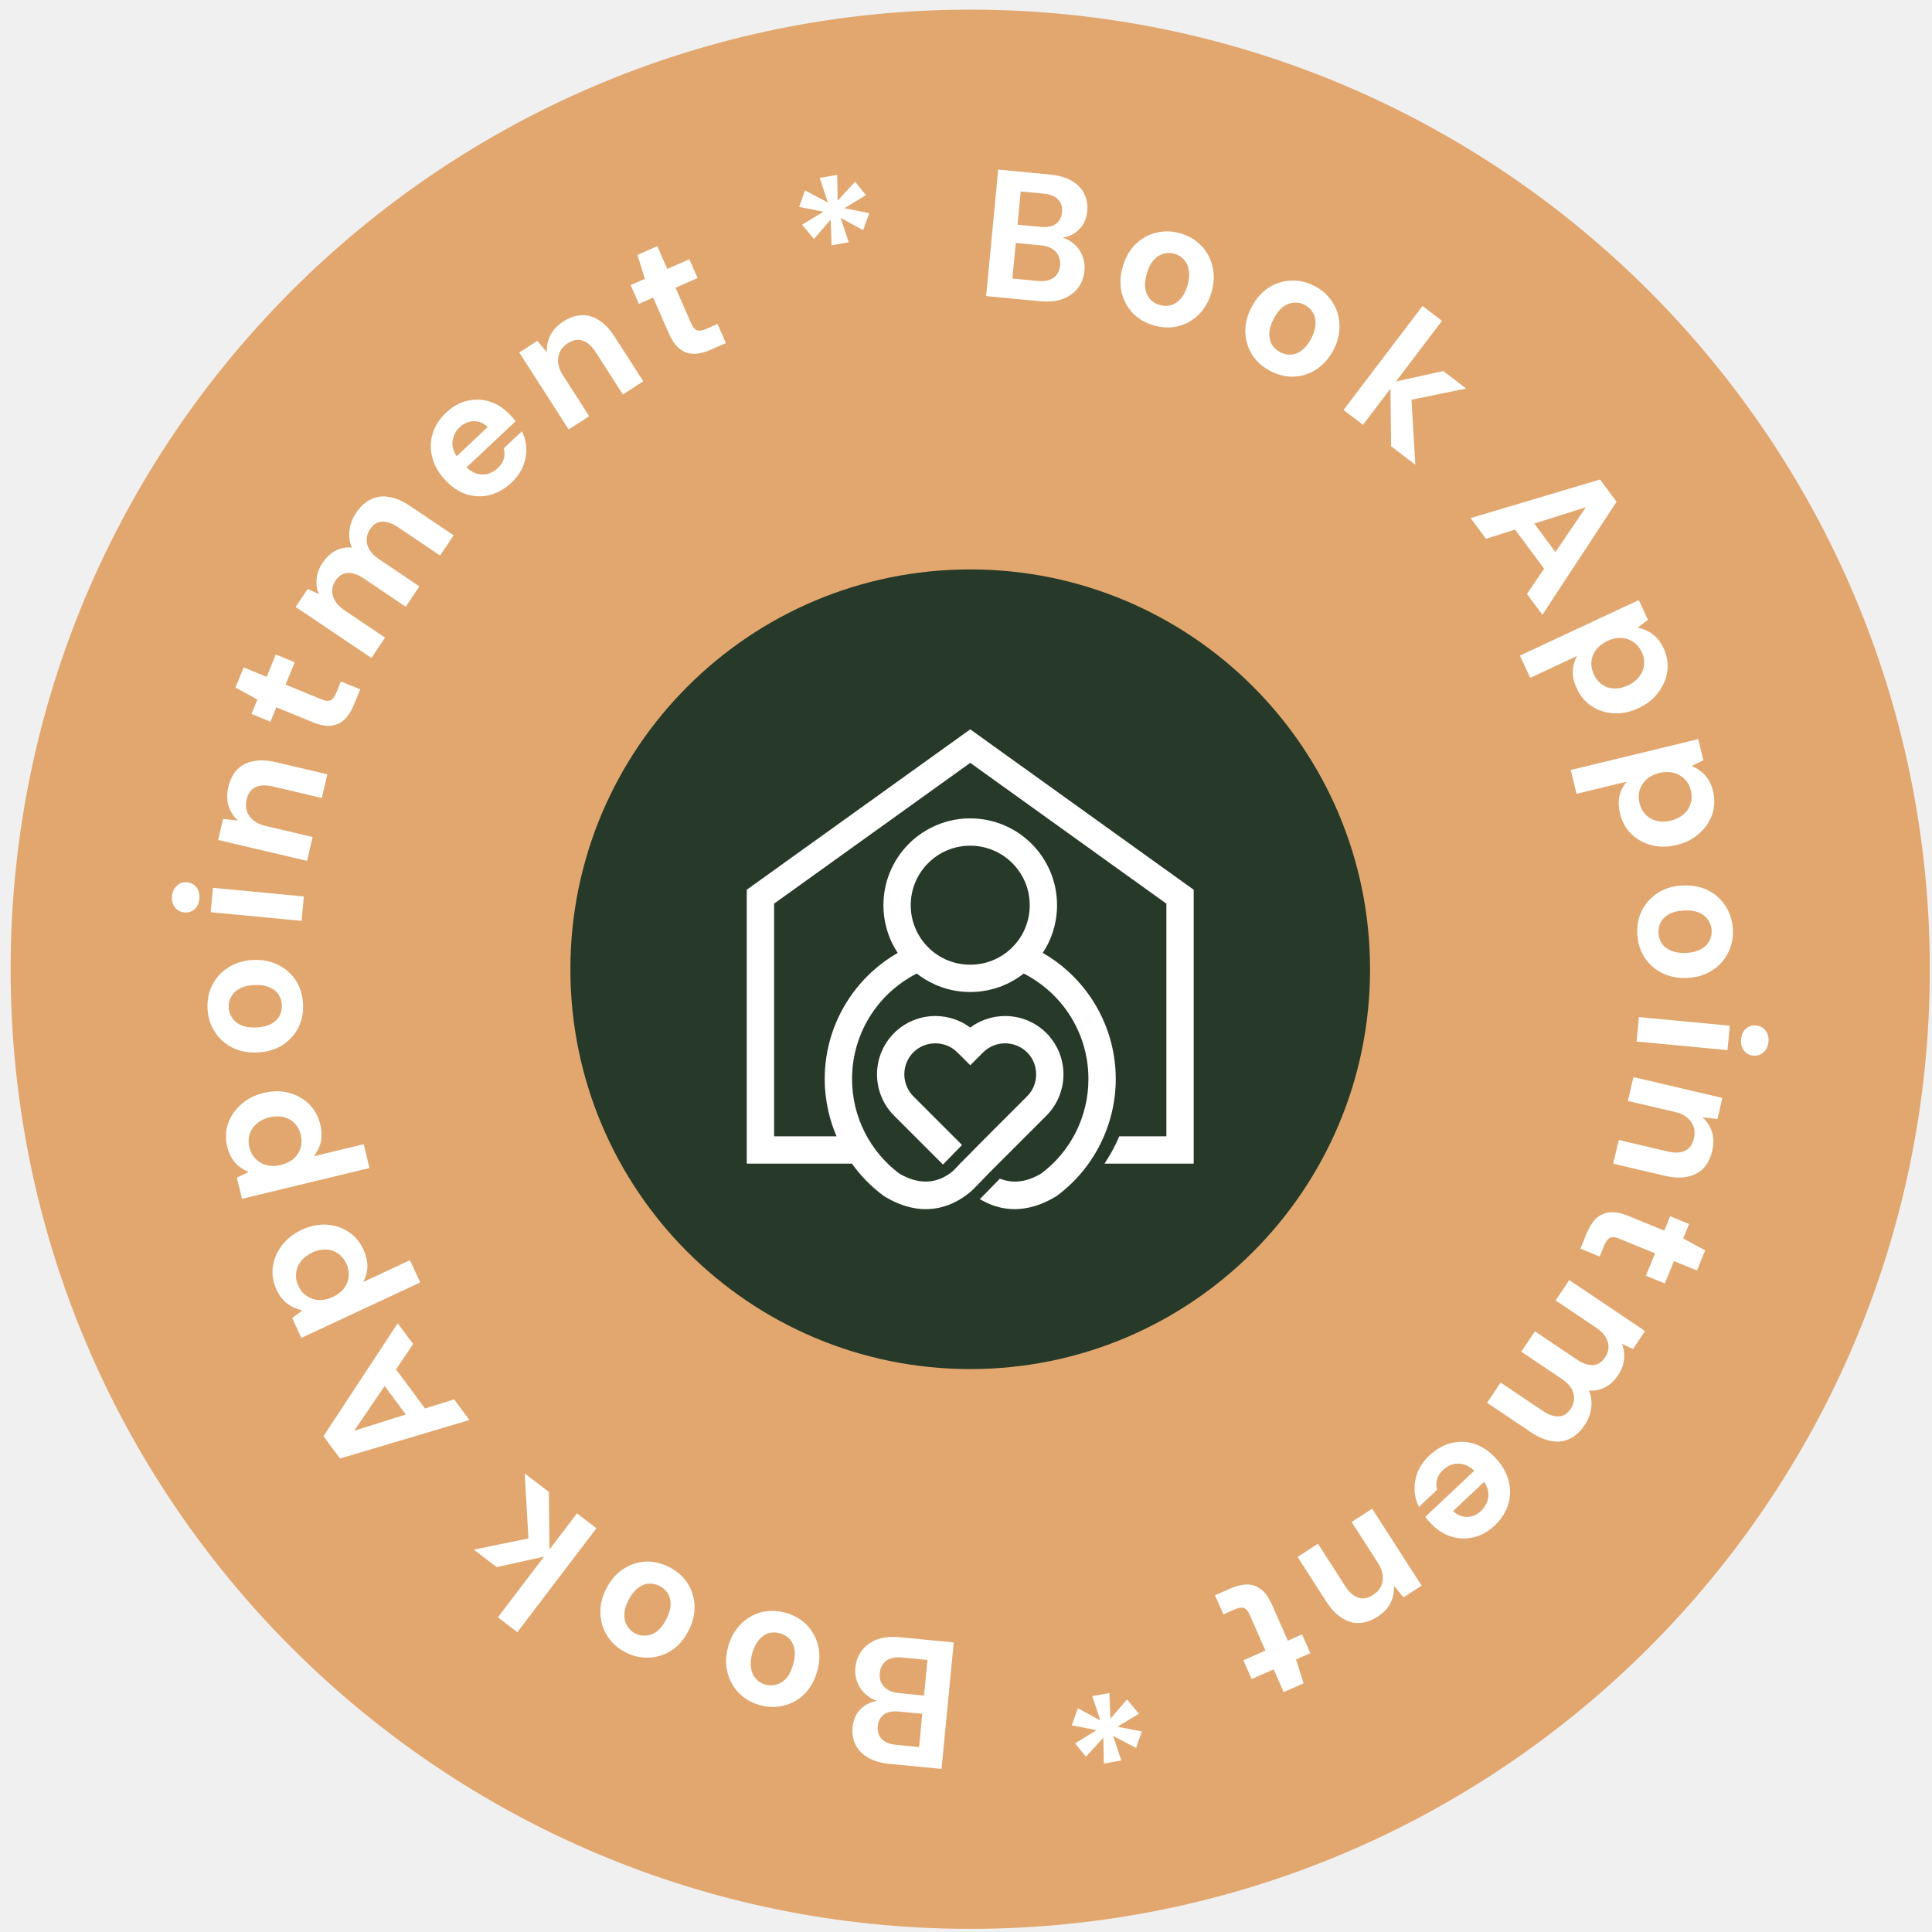
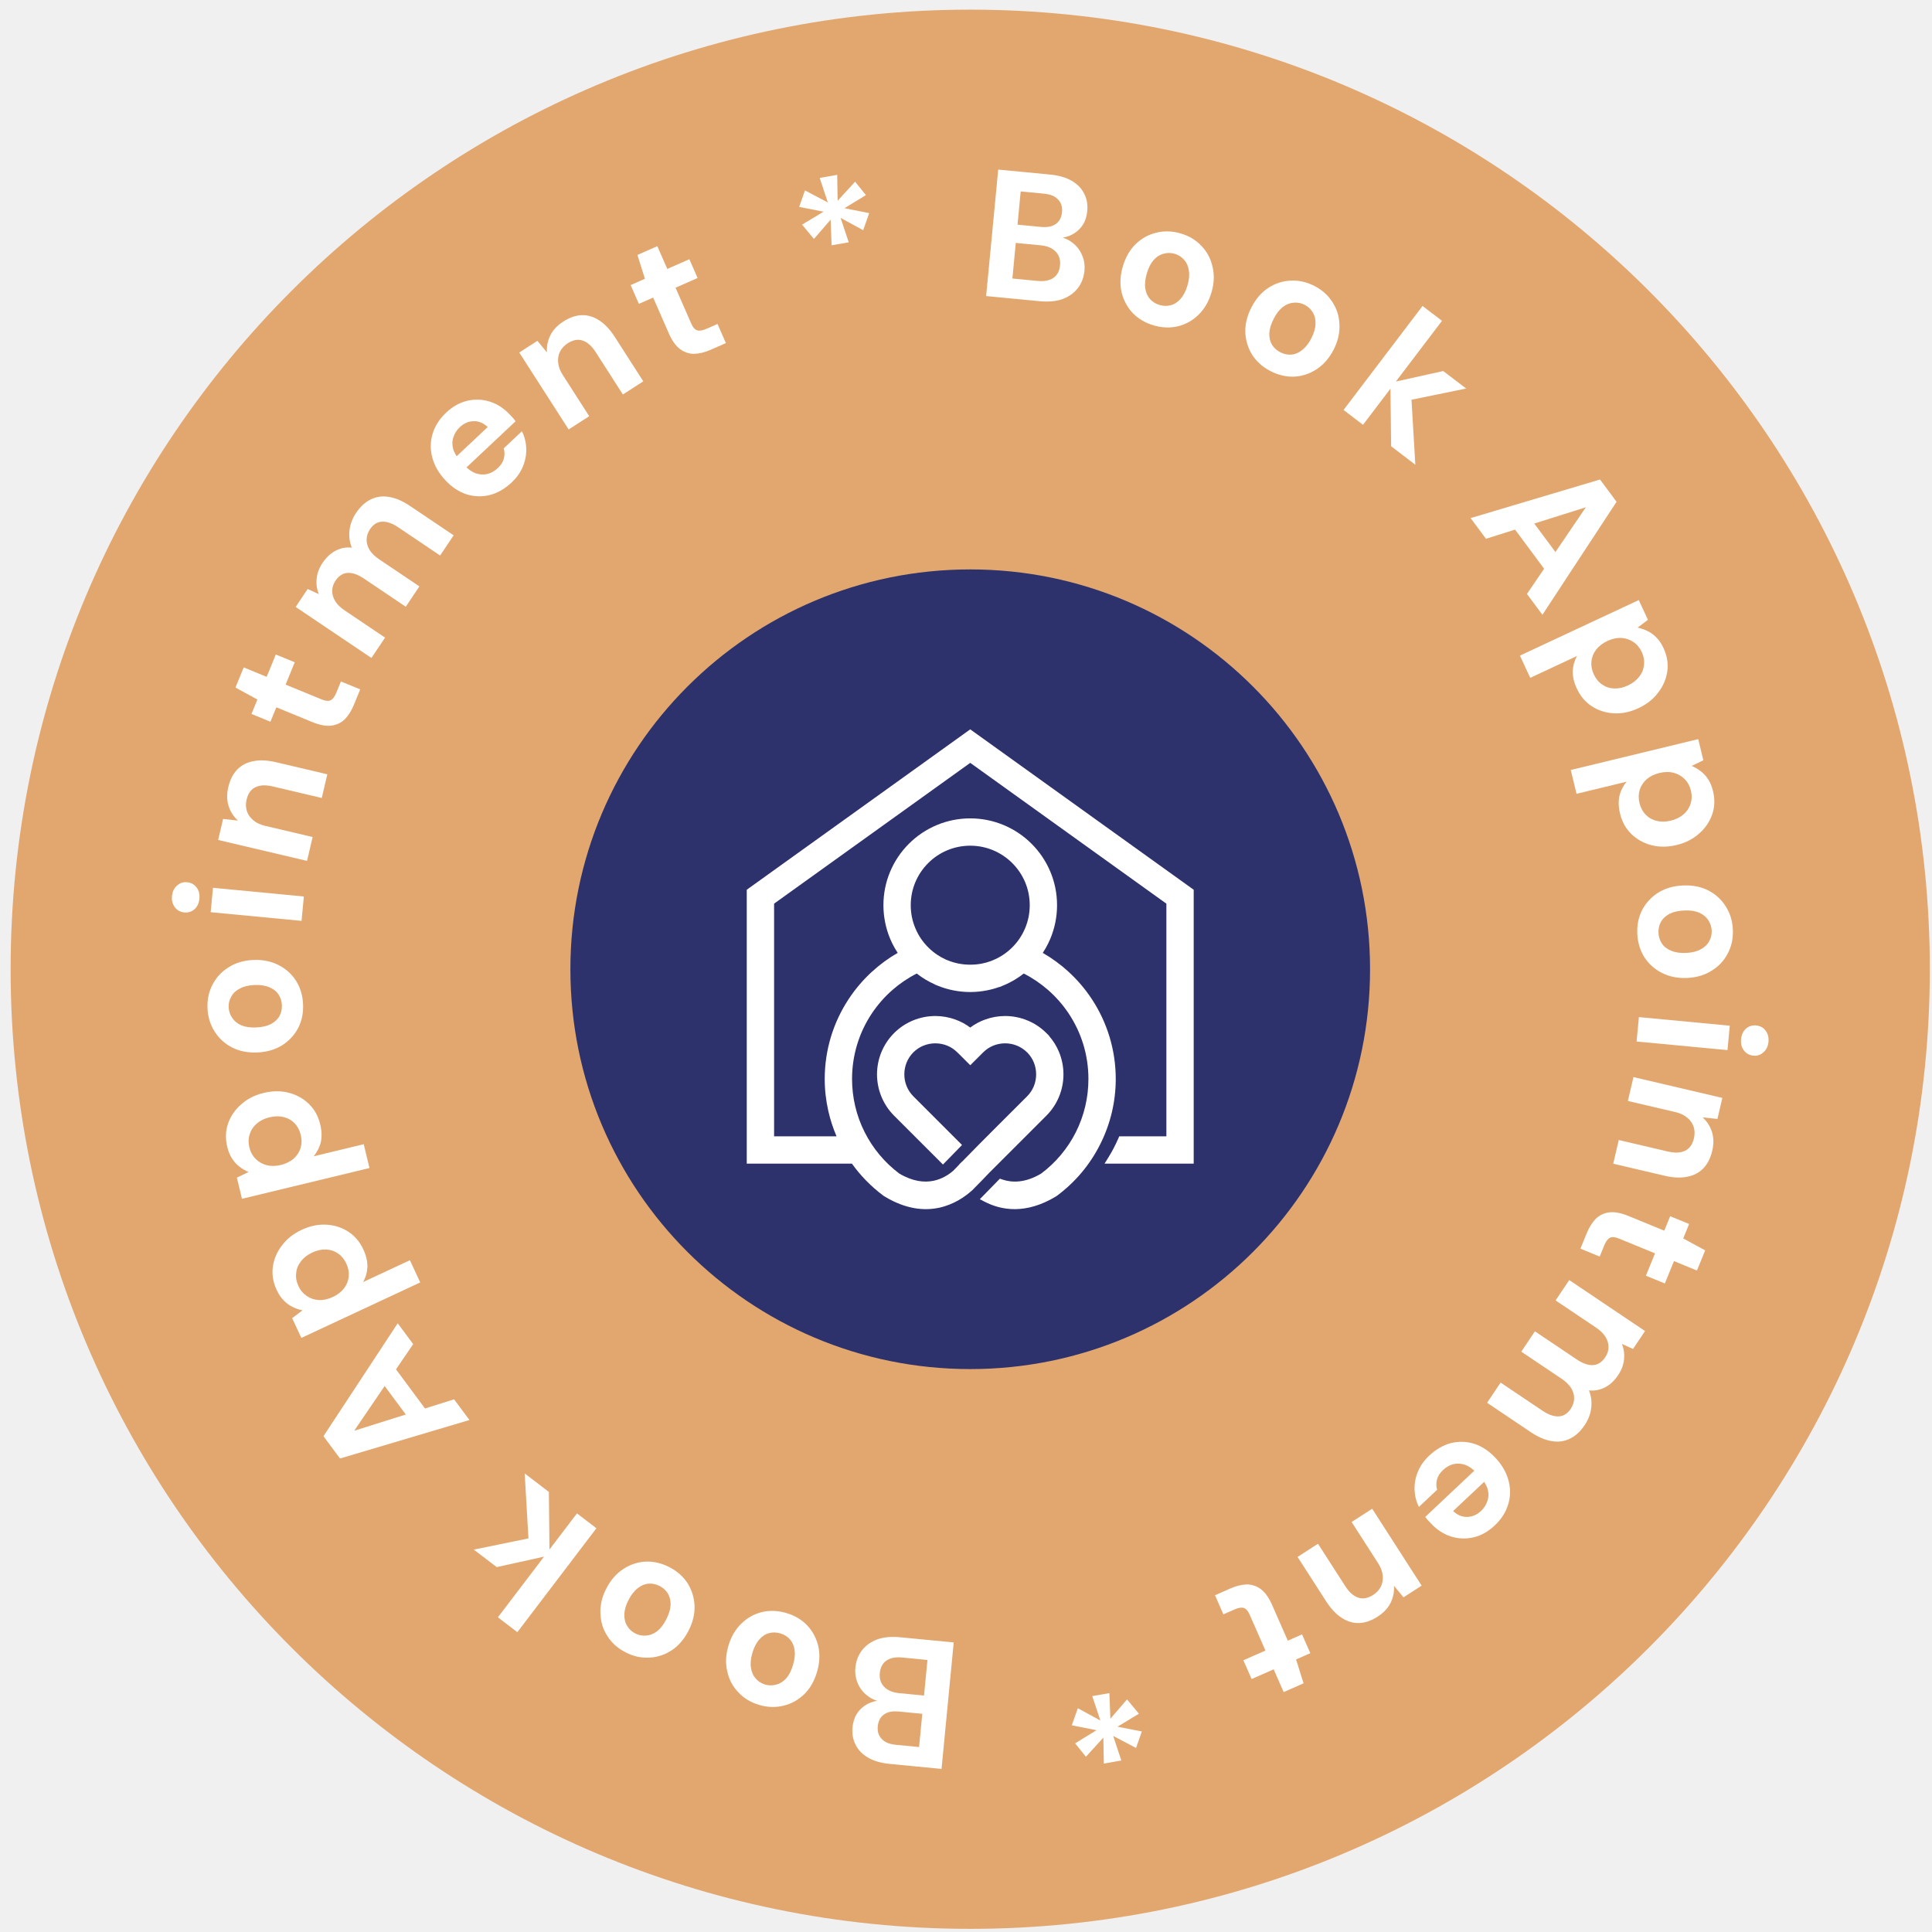
<svg xmlns="http://www.w3.org/2000/svg" width="151" height="151" viewBox="0 0 151 151" fill="none">
  <rect x="0.83" y="0.754" width="150" height="150" rx="75" fill="#E2A76F" />
  <path d="M77.074 23.139L78.018 13.254L82.063 13.642C82.749 13.707 83.316 13.871 83.765 14.133C84.214 14.394 84.538 14.729 84.736 15.138C84.944 15.538 85.024 15.987 84.977 16.486C84.929 16.985 84.781 17.394 84.532 17.712C84.284 18.03 83.972 18.267 83.597 18.421C83.233 18.566 82.838 18.633 82.412 18.62L82.652 18.487C83.102 18.549 83.489 18.709 83.815 18.969C84.151 19.22 84.401 19.538 84.563 19.924C84.734 20.311 84.8 20.721 84.758 21.154C84.708 21.681 84.537 22.135 84.244 22.516C83.952 22.896 83.555 23.181 83.053 23.371C82.553 23.551 81.955 23.607 81.259 23.541L77.074 23.139ZM79.125 21.768L81.098 21.957C81.615 22.007 82.025 21.928 82.329 21.719C82.634 21.511 82.807 21.186 82.849 20.743C82.891 20.301 82.779 19.943 82.511 19.67C82.244 19.388 81.852 19.222 81.335 19.173L79.391 18.986L79.125 21.768ZM79.527 17.56L81.359 17.735C81.857 17.783 82.243 17.706 82.519 17.505C82.803 17.304 82.965 16.997 83.005 16.582C83.044 16.177 82.942 15.849 82.701 15.598C82.469 15.338 82.1 15.184 81.593 15.136L79.775 14.961L79.527 17.56Z" fill="white" />
  <path d="M90.155 25.427C89.504 25.235 88.959 24.912 88.521 24.458C88.096 23.997 87.807 23.454 87.656 22.828C87.517 22.196 87.55 21.53 87.754 20.831C87.964 20.114 88.297 19.532 88.753 19.085C89.221 18.631 89.761 18.332 90.374 18.187C90.989 18.033 91.623 18.052 92.275 18.244C92.936 18.438 93.48 18.765 93.905 19.226C94.343 19.68 94.631 20.223 94.77 20.856C94.921 21.482 94.893 22.149 94.686 22.856C94.478 23.564 94.141 24.145 93.674 24.599C93.218 25.046 92.682 25.347 92.067 25.501C91.454 25.646 90.817 25.621 90.155 25.427ZM90.622 23.834C90.93 23.925 91.223 23.932 91.501 23.856C91.788 23.783 92.043 23.616 92.267 23.357C92.499 23.1 92.681 22.749 92.811 22.305C92.942 21.86 92.977 21.471 92.917 21.138C92.869 20.799 92.744 20.52 92.542 20.303C92.352 20.08 92.107 19.924 91.808 19.836C91.519 19.751 91.229 19.749 90.939 19.832C90.652 19.905 90.392 20.07 90.16 20.327C89.939 20.577 89.763 20.925 89.633 21.369C89.502 21.814 89.461 22.206 89.51 22.546C89.567 22.888 89.692 23.166 89.885 23.381C90.087 23.598 90.332 23.749 90.622 23.834Z" fill="white" />
  <path d="M99.297 29.003C98.693 28.692 98.218 28.272 97.874 27.743C97.543 27.211 97.361 26.623 97.331 25.98C97.313 25.332 97.47 24.685 97.802 24.037C98.143 23.373 98.579 22.864 99.111 22.51C99.656 22.152 100.242 21.96 100.871 21.934C101.505 21.899 102.124 22.037 102.728 22.348C103.341 22.664 103.813 23.088 104.145 23.621C104.489 24.149 104.67 24.737 104.688 25.384C104.719 26.028 104.566 26.677 104.229 27.334C103.893 27.989 103.452 28.496 102.908 28.854C102.376 29.207 101.793 29.402 101.16 29.437C100.531 29.463 99.91 29.319 99.297 29.003ZM100.055 27.527C100.34 27.674 100.626 27.737 100.914 27.715C101.209 27.697 101.491 27.581 101.76 27.369C102.036 27.16 102.28 26.85 102.492 26.438C102.703 26.026 102.811 25.651 102.815 25.312C102.831 24.97 102.761 24.673 102.603 24.422C102.459 24.166 102.248 23.967 101.971 23.824C101.702 23.686 101.418 23.63 101.118 23.656C100.822 23.674 100.536 23.787 100.259 23.995C99.995 24.2 99.757 24.508 99.546 24.92C99.335 25.332 99.221 25.709 99.204 26.052C99.196 26.398 99.266 26.695 99.415 26.942C99.573 27.194 99.786 27.389 100.055 27.527Z" fill="white" />
  <path d="M108.726 34.877L108.67 29.914L112.799 28.999L114.59 30.365L109.342 31.443L110.259 30.235L110.618 36.321L108.726 34.877ZM105.008 32.042L111.182 23.914L112.702 25.074L106.529 33.202L105.008 32.042Z" fill="white" />
  <path d="M114.939 40.493L125.053 37.477L126.346 39.219L120.551 48.05L119.343 46.422L123.946 39.647L116.14 42.109L114.939 40.493ZM117.7 40.432L119.197 39.952L122.206 44.004L121.309 45.292L117.7 40.432Z" fill="white" />
  <path d="M118.793 51.242L128.081 46.9L128.799 48.443L127.991 49.055C128.243 49.105 128.49 49.187 128.732 49.304C128.982 49.417 129.214 49.58 129.428 49.793C129.654 50.01 129.849 50.295 130.013 50.646C130.296 51.255 130.396 51.861 130.312 52.463C130.228 53.066 129.991 53.62 129.602 54.126C129.225 54.636 128.711 55.043 128.061 55.347C127.411 55.651 126.766 55.786 126.125 55.751C125.493 55.713 124.923 55.53 124.417 55.203C123.911 54.877 123.52 54.417 123.245 53.826C123.021 53.346 122.913 52.89 122.921 52.459C122.941 52.032 123.053 51.635 123.257 51.269L119.601 52.978L118.793 51.242ZM124.567 52.707C124.727 53.05 124.943 53.314 125.217 53.499C125.495 53.693 125.808 53.796 126.159 53.81C126.509 53.824 126.868 53.745 127.235 53.573C127.603 53.401 127.894 53.176 128.109 52.898C128.332 52.617 128.458 52.307 128.488 51.969C128.531 51.636 128.473 51.298 128.313 50.956C128.158 50.621 127.937 50.359 127.65 50.169C127.377 49.984 127.063 49.881 126.709 49.858C126.359 49.844 126 49.924 125.632 50.096C125.264 50.267 124.969 50.494 124.746 50.776C124.536 51.062 124.413 51.37 124.379 51.699C124.349 52.037 124.411 52.373 124.567 52.707Z" fill="white" />
  <path d="M122.767 60.181L132.73 57.767L133.129 59.422L132.216 59.862C132.453 59.961 132.679 60.091 132.893 60.253C133.116 60.413 133.311 60.619 133.478 60.87C133.657 61.129 133.792 61.446 133.883 61.823C134.04 62.476 134.019 63.089 133.817 63.663C133.616 64.238 133.274 64.734 132.793 65.152C132.322 65.578 131.739 65.875 131.042 66.043C130.344 66.212 129.685 66.216 129.064 66.056C128.452 65.893 127.93 65.601 127.498 65.18C127.066 64.759 126.774 64.231 126.621 63.597C126.497 63.082 126.481 62.614 126.573 62.193C126.677 61.778 126.866 61.412 127.138 61.093L123.217 62.043L122.767 60.181ZM128.138 62.762C128.227 63.13 128.387 63.432 128.619 63.668C128.853 63.913 129.14 64.076 129.48 64.159C129.821 64.242 130.188 64.236 130.582 64.141C130.977 64.045 131.307 63.882 131.572 63.653C131.846 63.421 132.031 63.142 132.128 62.818C132.235 62.499 132.245 62.157 132.156 61.789C132.07 61.43 131.905 61.13 131.662 60.887C131.43 60.651 131.143 60.487 130.8 60.395C130.46 60.312 130.093 60.318 129.698 60.414C129.304 60.51 128.969 60.673 128.695 60.905C128.432 61.144 128.252 61.421 128.153 61.737C128.057 62.062 128.052 62.404 128.138 62.762Z" fill="white" />
  <path d="M127.967 72.972C127.937 72.291 128.066 71.67 128.353 71.109C128.649 70.556 129.069 70.106 129.611 69.76C130.163 69.423 130.802 69.239 131.528 69.207C132.272 69.173 132.93 69.3 133.5 69.587C134.08 69.883 134.538 70.299 134.873 70.833C135.218 71.367 135.405 71.974 135.435 72.654C135.466 73.344 135.333 73.965 135.036 74.518C134.749 75.08 134.33 75.529 133.778 75.866C133.236 76.212 132.597 76.401 131.862 76.434C131.126 76.467 130.469 76.335 129.889 76.039C129.319 75.752 128.861 75.341 128.516 74.808C128.181 74.273 127.998 73.662 127.967 72.972ZM129.622 72.898C129.636 73.219 129.724 73.5 129.886 73.739C130.048 73.987 130.288 74.175 130.605 74.303C130.923 74.44 131.313 74.499 131.775 74.478C132.237 74.458 132.616 74.365 132.911 74.201C133.216 74.045 133.438 73.836 133.577 73.574C133.727 73.322 133.795 73.039 133.781 72.728C133.767 72.425 133.675 72.15 133.503 71.902C133.341 71.654 133.101 71.461 132.783 71.323C132.475 71.195 132.09 71.141 131.628 71.162C131.166 71.182 130.783 71.27 130.478 71.426C130.174 71.591 129.951 71.8 129.811 72.052C129.672 72.314 129.609 72.596 129.622 72.898Z" fill="white" />
  <path d="M128.092 79.494L135.195 80.166L135.016 82.073L127.912 81.401L128.092 79.494ZM136.078 81.219C136.109 80.88 136.235 80.606 136.453 80.399C136.68 80.202 136.949 80.118 137.259 80.148C137.569 80.177 137.813 80.309 137.99 80.544C138.175 80.79 138.252 81.082 138.22 81.421C138.187 81.77 138.057 82.042 137.83 82.239C137.611 82.447 137.347 82.536 137.037 82.506C136.727 82.477 136.479 82.34 136.294 82.094C136.117 81.859 136.045 81.567 136.078 81.219Z" fill="white" />
  <path d="M127.666 84.183L134.614 85.811L134.23 87.455L133.067 87.328C133.404 87.631 133.646 88.003 133.795 88.446C133.942 88.898 133.951 89.396 133.825 89.939C133.689 90.519 133.456 90.979 133.124 91.319C132.793 91.659 132.374 91.877 131.867 91.972C131.358 92.076 130.768 92.049 130.097 91.892L126.086 90.952L126.518 89.101L130.35 89.999C130.902 90.128 131.352 90.108 131.702 89.937C132.05 89.776 132.281 89.451 132.395 88.963C132.468 88.65 132.46 88.352 132.371 88.069C132.28 87.795 132.113 87.556 131.869 87.354C131.635 87.153 131.325 87.007 130.939 86.917L127.231 86.048L127.666 84.183Z" fill="white" />
  <path d="M124.009 96.397C124.199 95.933 124.435 95.554 124.717 95.261C125.005 94.981 125.355 94.812 125.765 94.756C126.184 94.703 126.687 94.796 127.272 95.036L130.076 96.186L130.537 95.057L132.017 95.663L131.557 96.793L133.271 97.726L132.628 99.301L130.833 98.565L130.12 100.312L128.64 99.705L129.352 97.959L126.522 96.798C126.225 96.677 125.993 96.658 125.826 96.743C125.659 96.828 125.511 97.028 125.382 97.343L125.028 98.209L123.522 97.592L124.009 96.397Z" fill="white" />
  <path d="M122.647 100.047L128.572 104.03L127.633 105.432L126.759 105.032C126.915 105.411 126.973 105.808 126.932 106.225C126.894 106.655 126.741 107.071 126.473 107.471C126.273 107.77 126.056 108.01 125.819 108.193C125.583 108.376 125.33 108.508 125.061 108.588C124.785 108.677 124.495 108.704 124.189 108.669C124.363 109.105 124.422 109.56 124.365 110.034C124.309 110.509 124.141 110.955 123.863 111.371C123.516 111.889 123.121 112.25 122.678 112.453C122.243 112.662 121.771 112.721 121.264 112.63C120.751 112.547 120.209 112.314 119.636 111.929L116.227 109.637L117.284 108.058L120.552 110.256C121.022 110.572 121.446 110.72 121.823 110.7C122.195 110.688 122.509 110.489 122.767 110.105C122.935 109.853 123.022 109.587 123.029 109.307C123.035 109.026 122.957 108.752 122.795 108.484C122.629 108.223 122.381 107.983 122.051 107.761L118.901 105.643L119.965 104.053L123.234 106.25C123.704 106.566 124.127 106.714 124.504 106.694C124.881 106.674 125.201 106.468 125.464 106.075C125.627 105.832 125.712 105.57 125.718 105.289C125.719 105.016 125.638 104.746 125.477 104.478C125.31 104.218 125.062 103.977 124.733 103.756L121.582 101.638L122.647 100.047Z" fill="white" />
  <path d="M111.705 113.767C112.228 113.275 112.796 112.948 113.408 112.787C114.021 112.639 114.628 112.658 115.229 112.844C115.831 113.043 116.38 113.409 116.878 113.94C117.388 114.484 117.727 115.067 117.894 115.688C118.068 116.315 118.066 116.934 117.886 117.544C117.707 118.168 117.352 118.728 116.822 119.227C116.306 119.713 115.749 120.023 115.151 120.158C114.552 120.293 113.965 120.268 113.39 120.083C112.815 119.897 112.298 119.56 111.84 119.07C111.775 119.001 111.701 118.922 111.617 118.833C111.539 118.75 111.465 118.657 111.395 118.555L115.616 114.582L116.41 115.43L113.572 118.101C113.91 118.42 114.279 118.572 114.68 118.557C115.074 118.55 115.433 118.394 115.756 118.089C115.99 117.869 116.155 117.61 116.251 117.312C116.354 117.021 116.36 116.71 116.27 116.379C116.174 116.055 115.967 115.724 115.65 115.386L115.369 115.086C115.105 114.804 114.82 114.604 114.517 114.488C114.213 114.384 113.91 114.365 113.607 114.429C113.311 114.5 113.036 114.655 112.781 114.895C112.527 115.134 112.369 115.387 112.307 115.653C112.238 115.925 112.244 116.186 112.323 116.436L110.899 117.776C110.691 117.362 110.578 116.916 110.56 116.441C110.541 115.965 110.626 115.496 110.814 115.034C111.002 114.571 111.299 114.149 111.705 113.767Z" fill="white" />
  <path d="M107.246 117.919L111.111 123.929L109.695 124.843L108.947 123.942C108.979 124.394 108.896 124.831 108.695 125.253C108.487 125.68 108.149 126.044 107.681 126.347C107.181 126.67 106.694 126.838 106.22 126.851C105.746 126.865 105.294 126.729 104.864 126.445C104.426 126.165 104.02 125.735 103.647 125.155L101.415 121.685L103.01 120.655L105.142 123.97C105.448 124.447 105.787 124.746 106.157 124.867C106.519 124.993 106.91 124.921 107.33 124.649C107.6 124.475 107.801 124.255 107.933 123.99C108.058 123.729 108.103 123.441 108.068 123.126C108.039 122.818 107.917 122.498 107.702 122.164L105.639 118.956L107.246 117.919Z" fill="white" />
  <path d="M96.141 124.16C96.598 123.958 97.031 123.85 97.437 123.836C97.838 123.835 98.206 123.956 98.541 124.201C98.879 124.455 99.176 124.872 99.43 125.452L100.651 128.231L101.765 127.739L102.41 129.207L101.296 129.698L101.883 131.563L100.328 132.249L99.546 130.47L97.823 131.23L97.179 129.763L98.902 129.002L97.67 126.198C97.541 125.903 97.386 125.729 97.207 125.673C97.028 125.618 96.784 125.659 96.473 125.796L95.617 126.173L94.962 124.68L96.141 124.16Z" fill="white" />
  <path d="M86.707 132.329L86.783 134.332L88.086 132.822L89.014 133.941L87.337 134.955L89.241 135.327L88.791 136.616L87.003 135.676L87.639 137.595L86.273 137.835L86.236 135.81L84.872 137.302L84.028 136.255L85.703 135.227L83.768 134.846L84.24 133.51L86.002 134.469L85.368 132.564L86.707 132.329Z" fill="white" />
  <path d="M74.54 128.369L73.588 138.254L69.544 137.862C68.858 137.796 68.291 137.632 67.842 137.37C67.393 137.108 67.07 136.773 66.872 136.364C66.664 135.964 66.584 135.514 66.632 135.015C66.68 134.516 66.829 134.108 67.078 133.79C67.326 133.472 67.638 133.236 68.013 133.082C68.378 132.937 68.773 132.871 69.199 132.883L68.958 133.017C68.509 132.954 68.122 132.793 67.796 132.534C67.46 132.283 67.211 131.964 67.049 131.578C66.878 131.191 66.813 130.781 66.855 130.348C66.905 129.82 67.077 129.367 67.37 128.986C67.662 128.606 68.059 128.321 68.561 128.132C69.062 127.953 69.66 127.897 70.355 127.964L74.54 128.369ZM72.488 129.738L70.516 129.547C69.999 129.497 69.588 129.576 69.284 129.784C68.979 129.992 68.806 130.318 68.763 130.76C68.721 131.203 68.833 131.56 69.101 131.833C69.368 132.116 69.759 132.282 70.276 132.332L72.22 132.52L72.488 129.738ZM72.083 133.946L70.251 133.769C69.753 133.721 69.367 133.797 69.091 133.999C68.806 134.199 68.644 134.507 68.604 134.921C68.565 135.326 68.666 135.654 68.908 135.905C69.139 136.165 69.508 136.32 70.015 136.369L71.833 136.544L72.083 133.946Z" fill="white" />
  <path d="M61.461 126.071C62.112 126.263 62.657 126.586 63.094 127.041C63.52 127.502 63.807 128.045 63.958 128.671C64.097 129.304 64.063 129.969 63.858 130.668C63.647 131.385 63.314 131.967 62.858 132.414C62.39 132.867 61.85 133.166 61.237 133.311C60.621 133.464 59.987 133.445 59.335 133.252C58.674 133.057 58.131 132.729 57.706 132.268C57.269 131.814 56.981 131.271 56.842 130.638C56.692 130.012 56.72 129.345 56.928 128.637C57.136 127.93 57.474 127.349 57.942 126.896C58.398 126.449 58.934 126.148 59.55 125.995C60.163 125.85 60.8 125.876 61.461 126.071ZM60.993 127.663C60.685 127.572 60.392 127.565 60.114 127.64C59.827 127.713 59.571 127.879 59.348 128.139C59.115 128.395 58.933 128.746 58.802 129.19C58.672 129.635 58.636 130.024 58.696 130.357C58.743 130.696 58.868 130.975 59.07 131.192C59.26 131.416 59.505 131.572 59.803 131.66C60.093 131.745 60.383 131.747 60.672 131.665C60.959 131.592 61.219 131.427 61.452 131.171C61.673 130.92 61.849 130.573 61.98 130.128C62.111 129.684 62.152 129.292 62.104 128.952C62.047 128.61 61.923 128.332 61.73 128.117C61.528 127.9 61.282 127.748 60.993 127.663Z" fill="white" />
  <path d="M52.322 122.487C52.926 122.799 53.4 123.219 53.744 123.748C54.075 124.281 54.256 124.869 54.286 125.512C54.304 126.159 54.146 126.807 53.813 127.454C53.472 128.118 53.035 128.627 52.503 128.98C51.958 129.337 51.371 129.529 50.742 129.555C50.109 129.59 49.49 129.451 48.886 129.139C48.273 128.823 47.801 128.398 47.47 127.865C47.126 127.337 46.946 126.749 46.928 126.101C46.898 125.458 47.051 124.808 47.389 124.153C47.726 123.497 48.167 122.99 48.712 122.633C49.243 122.28 49.826 122.086 50.46 122.052C51.089 122.026 51.71 122.171 52.322 122.487ZM51.563 123.962C51.278 123.815 50.992 123.752 50.705 123.774C50.409 123.792 50.127 123.907 49.858 124.119C49.581 124.327 49.337 124.637 49.125 125.049C48.913 125.461 48.806 125.836 48.801 126.175C48.785 126.517 48.855 126.814 49.012 127.066C49.157 127.321 49.368 127.521 49.644 127.664C49.913 127.802 50.197 127.858 50.497 127.833C50.793 127.815 51.079 127.702 51.356 127.494C51.62 127.29 51.858 126.982 52.07 126.57C52.282 126.158 52.396 125.781 52.413 125.438C52.421 125.092 52.351 124.795 52.202 124.548C52.045 124.296 51.832 124.101 51.563 123.962Z" fill="white" />
  <path d="M42.899 116.605L42.95 121.568L38.821 122.48L37.031 121.113L42.28 120.039L41.362 121.246L41.008 115.16L42.899 116.605ZM46.614 119.444L40.434 127.567L38.914 126.405L45.094 118.282L46.614 119.444Z" fill="white" />
  <path d="M36.69 110.985L26.574 113.992L25.282 112.25L31.084 103.423L32.292 105.052L27.683 111.824L35.491 109.368L36.69 110.985ZM33.929 111.043L32.432 111.522L29.427 107.468L30.324 106.181L33.929 111.043Z" fill="white" />
  <path d="M32.844 100.232L23.552 104.567L22.835 103.024L23.644 102.412C23.392 102.362 23.145 102.279 22.903 102.162C22.653 102.05 22.421 101.886 22.208 101.673C21.982 101.455 21.787 101.171 21.623 100.819C21.341 100.21 21.241 99.604 21.326 99.002C21.41 98.399 21.647 97.845 22.037 97.34C22.415 96.83 22.928 96.423 23.578 96.12C24.229 95.816 24.874 95.682 25.515 95.717C26.147 95.756 26.717 95.939 27.223 96.266C27.729 96.594 28.119 97.053 28.394 97.645C28.617 98.125 28.724 98.581 28.717 99.012C28.696 99.439 28.584 99.835 28.38 100.202L32.037 98.496L32.844 100.232ZM27.071 98.763C26.911 98.42 26.695 98.156 26.421 97.97C26.144 97.776 25.83 97.672 25.48 97.658C25.13 97.644 24.771 97.723 24.403 97.895C24.035 98.066 23.744 98.291 23.529 98.568C23.306 98.85 23.179 99.159 23.149 99.497C23.106 99.83 23.164 100.168 23.323 100.511C23.478 100.846 23.699 101.108 23.985 101.298C24.259 101.483 24.572 101.587 24.927 101.61C25.276 101.624 25.636 101.545 26.003 101.373C26.371 101.202 26.667 100.975 26.89 100.694C27.101 100.407 27.223 100.1 27.258 99.771C27.288 99.433 27.226 99.097 27.071 98.763Z" fill="white" />
  <path d="M28.877 91.29L18.912 93.695L18.514 92.04L19.428 91.601C19.191 91.502 18.965 91.372 18.752 91.21C18.529 91.049 18.334 90.844 18.166 90.592C17.988 90.334 17.853 90.016 17.762 89.639C17.605 88.986 17.628 88.373 17.83 87.799C18.032 87.225 18.373 86.729 18.855 86.311C19.326 85.886 19.91 85.589 20.607 85.421C21.305 85.252 21.964 85.249 22.585 85.41C23.197 85.574 23.719 85.866 24.15 86.287C24.581 86.709 24.873 87.237 25.026 87.871C25.15 88.386 25.165 88.854 25.072 89.275C24.968 89.689 24.779 90.056 24.507 90.375L28.429 89.428L28.877 91.29ZM23.508 88.704C23.42 88.337 23.26 88.035 23.028 87.799C22.794 87.553 22.508 87.389 22.167 87.306C21.827 87.223 21.459 87.229 21.065 87.324C20.67 87.419 20.34 87.582 20.075 87.811C19.801 88.043 19.615 88.321 19.519 88.646C19.411 88.964 19.401 89.307 19.489 89.674C19.575 90.033 19.74 90.334 19.983 90.577C20.214 90.813 20.501 90.977 20.844 91.069C21.184 91.153 21.552 91.147 21.946 91.051C22.341 90.956 22.675 90.793 22.95 90.561C23.213 90.323 23.393 90.045 23.492 89.73C23.589 89.405 23.594 89.063 23.508 88.704Z" fill="white" />
  <path d="M23.687 78.495C23.716 79.175 23.588 79.796 23.3 80.358C23.003 80.91 22.583 81.359 22.041 81.705C21.489 82.041 20.85 82.225 20.124 82.257C19.379 82.29 18.722 82.162 18.152 81.875C17.572 81.578 17.115 81.163 16.78 80.628C16.435 80.094 16.248 79.487 16.219 78.807C16.189 78.117 16.322 77.496 16.619 76.943C16.907 76.382 17.326 75.932 17.879 75.596C18.421 75.25 19.06 75.061 19.795 75.029C20.531 74.997 21.188 75.129 21.768 75.426C22.338 75.714 22.795 76.124 23.14 76.659C23.474 77.193 23.657 77.805 23.687 78.495ZM22.032 78.567C22.018 78.246 21.93 77.966 21.769 77.727C21.607 77.478 21.367 77.29 21.05 77.162C20.732 77.024 20.342 76.965 19.88 76.985C19.418 77.005 19.04 77.098 18.745 77.262C18.44 77.418 18.217 77.626 18.078 77.888C17.928 78.14 17.86 78.423 17.873 78.734C17.887 79.037 17.979 79.312 18.15 79.56C18.312 79.809 18.552 80.002 18.87 80.139C19.178 80.268 19.563 80.322 20.025 80.302C20.487 80.282 20.87 80.194 21.175 80.039C21.48 79.874 21.702 79.665 21.842 79.413C21.982 79.151 22.045 78.869 22.032 78.567Z" fill="white" />
  <path d="M23.568 71.973L16.465 71.295L16.646 69.388L23.749 70.066L23.568 71.973ZM15.584 70.242C15.552 70.581 15.426 70.854 15.207 71.061C14.98 71.258 14.711 71.342 14.401 71.312C14.091 71.282 13.848 71.15 13.671 70.915C13.486 70.669 13.409 70.377 13.441 70.038C13.475 69.689 13.605 69.417 13.832 69.22C14.051 69.013 14.315 68.924 14.625 68.954C14.935 68.983 15.183 69.121 15.368 69.366C15.545 69.602 15.617 69.894 15.584 70.242Z" fill="white" />
  <path d="M23.997 67.284L17.051 65.65L17.436 64.006L18.598 64.134C18.262 63.831 18.02 63.459 17.872 63.016C17.725 62.564 17.716 62.066 17.843 61.523C17.979 60.943 18.213 60.483 18.545 60.143C18.876 59.803 19.296 59.586 19.802 59.492C20.311 59.388 20.901 59.415 21.572 59.573L25.582 60.517L25.149 62.367L21.317 61.466C20.766 61.336 20.316 61.356 19.965 61.527C19.617 61.688 19.386 62.012 19.272 62.5C19.199 62.813 19.206 63.111 19.295 63.395C19.386 63.669 19.553 63.907 19.797 64.11C20.031 64.311 20.341 64.457 20.727 64.547L24.434 65.42L23.997 67.284Z" fill="white" />
  <path d="M27.664 55.074C27.474 55.538 27.238 55.916 26.955 56.209C26.667 56.489 26.318 56.657 25.907 56.713C25.488 56.766 24.986 56.672 24.401 56.432L21.598 55.28L21.136 56.409L19.655 55.801L20.117 54.672L18.403 53.738L19.048 52.163L20.842 52.9L21.557 51.154L23.037 51.762L22.323 53.508L25.152 54.67C25.449 54.792 25.681 54.811 25.848 54.726C26.015 54.642 26.163 54.442 26.292 54.127L26.646 53.261L28.153 53.879L27.664 55.074Z" fill="white" />
  <path d="M29.029 51.425L23.107 47.437L24.046 46.035L24.92 46.436C24.765 46.058 24.707 45.66 24.748 45.243C24.786 44.813 24.94 44.398 25.208 43.997C25.408 43.699 25.626 43.459 25.863 43.276C26.099 43.093 26.352 42.962 26.622 42.881C26.897 42.793 27.188 42.767 27.494 42.802C27.32 42.366 27.261 41.91 27.318 41.436C27.375 40.961 27.543 40.516 27.822 40.1C28.169 39.582 28.564 39.221 29.007 39.018C29.443 38.81 29.914 38.751 30.422 38.842C30.934 38.926 31.477 39.16 32.048 39.545L35.456 41.84L34.398 43.417L31.131 41.218C30.661 40.901 30.238 40.753 29.861 40.772C29.489 40.784 29.174 40.982 28.916 41.367C28.748 41.618 28.661 41.884 28.654 42.165C28.648 42.445 28.726 42.72 28.887 42.988C29.053 43.248 29.301 43.489 29.63 43.711L32.779 45.831L31.713 47.421L28.447 45.221C27.977 44.905 27.553 44.756 27.176 44.776C26.799 44.795 26.479 45.002 26.216 45.394C26.053 45.637 25.968 45.899 25.962 46.18C25.961 46.453 26.041 46.723 26.202 46.992C26.369 47.252 26.617 47.493 26.946 47.714L30.095 49.835L29.029 51.425Z" fill="white" />
  <path d="M39.982 37.713C39.459 38.205 38.891 38.531 38.278 38.692C37.666 38.84 37.059 38.82 36.458 38.633C35.856 38.433 35.307 38.068 34.81 37.536C34.3 36.991 33.962 36.408 33.795 35.787C33.621 35.16 33.624 34.541 33.804 33.931C33.984 33.308 34.34 32.747 34.87 32.249C35.386 31.764 35.944 31.454 36.542 31.319C37.141 31.185 37.727 31.21 38.302 31.396C38.877 31.582 39.394 31.92 39.852 32.41C39.917 32.479 39.991 32.558 40.075 32.648C40.152 32.73 40.226 32.823 40.296 32.926L36.073 36.895L35.279 36.046L38.118 33.377C37.782 33.059 37.413 32.906 37.011 32.92C36.617 32.928 36.258 33.083 35.935 33.387C35.701 33.607 35.535 33.866 35.439 34.164C35.336 34.455 35.33 34.766 35.419 35.097C35.516 35.421 35.722 35.753 36.038 36.091L36.319 36.391C36.584 36.674 36.868 36.873 37.171 36.99C37.475 37.094 37.778 37.114 38.081 37.05C38.377 36.979 38.652 36.824 38.907 36.585C39.162 36.345 39.32 36.093 39.382 35.827C39.451 35.555 39.446 35.294 39.367 35.044L40.792 33.705C40.999 34.119 41.112 34.565 41.13 35.04C41.148 35.516 41.063 35.985 40.874 36.447C40.686 36.91 40.389 37.332 39.982 37.713Z" fill="white" />
  <path d="M44.444 33.565L40.584 27.552L42.001 26.639L42.748 27.54C42.716 27.088 42.8 26.652 43.001 26.23C43.209 25.803 43.548 25.439 44.016 25.137C44.516 24.814 45.003 24.646 45.477 24.633C45.951 24.62 46.403 24.756 46.833 25.041C47.271 25.321 47.676 25.751 48.049 26.332L50.278 29.804L48.683 30.832L46.553 27.516C46.247 27.038 45.909 26.739 45.539 26.618C45.177 26.491 44.786 26.563 44.365 26.834C44.095 27.009 43.894 27.228 43.762 27.494C43.637 27.754 43.592 28.042 43.626 28.357C43.655 28.665 43.777 28.985 43.991 29.319L46.052 32.529L44.444 33.565Z" fill="white" />
  <path d="M55.555 27.333C55.097 27.534 54.665 27.642 54.258 27.655C53.857 27.657 53.489 27.534 53.155 27.289C52.816 27.035 52.52 26.618 52.266 26.038L51.048 23.258L49.933 23.749L49.29 22.281L50.404 21.79L49.819 19.925L51.374 19.241L52.154 21.02L53.878 20.261L54.521 21.729L52.798 22.488L54.027 25.294C54.156 25.588 54.31 25.763 54.489 25.818C54.668 25.874 54.913 25.833 55.224 25.696L56.08 25.32L56.734 26.814L55.555 27.333Z" fill="white" />
  <path d="M64.995 19.171L64.92 17.168L63.616 18.677L62.688 17.557L64.366 16.545L62.462 16.171L62.914 14.883L64.701 15.824L64.066 13.904L65.433 13.666L65.468 15.69L66.833 14.2L67.676 15.248L66.001 16.274L67.935 16.657L67.463 17.992L65.701 17.032L66.334 18.938L64.995 19.171Z" fill="white" />
-   <circle cx="75.83" cy="75.754" r="31.25" fill="#273A29" />
+   <circle cx="75.83" cy="75.754" r="31.25" fill="#2D326C" />
  <path d="M79.12 67.46C78.278 66.618 77.115 66.097 75.831 66.097C75.199 66.097 74.599 66.224 74.052 66.449C73.483 66.684 72.97 67.03 72.542 67.46C72.113 67.887 71.768 68.4 71.532 68.969C71.306 69.516 71.181 70.117 71.181 70.748C71.181 71.068 71.212 71.376 71.27 71.668C71.332 71.974 71.425 72.268 71.542 72.549C71.664 72.839 71.812 73.112 71.981 73.363C72.155 73.617 72.355 73.856 72.575 74.072C72.792 74.284 73.028 74.475 73.278 74.641C73.484 74.776 73.701 74.895 73.926 74.998L74.071 75.056C74.343 75.168 74.63 75.253 74.931 75.312C75.219 75.368 75.52 75.397 75.831 75.397C76.144 75.397 76.445 75.368 76.735 75.312C76.979 75.265 77.216 75.199 77.445 75.114L77.591 75.054C77.874 74.94 78.14 74.799 78.386 74.636C78.637 74.473 78.871 74.282 79.087 74.072C79.308 73.856 79.507 73.617 79.68 73.363C79.85 73.112 79.999 72.839 80.121 72.549C80.238 72.268 80.329 71.974 80.391 71.668C80.45 71.376 80.481 71.068 80.481 70.748C80.481 70.115 80.356 69.514 80.13 68.969C79.896 68.402 79.548 67.89 79.12 67.46ZM69.881 80.741C70.317 80.306 70.82 79.977 71.358 79.756C71.917 79.525 72.513 79.409 73.105 79.409C73.63 79.409 74.157 79.499 74.661 79.682C75.073 79.83 75.468 80.039 75.832 80.31C76.193 80.039 76.588 79.83 77.002 79.682C77.505 79.5 78.032 79.409 78.557 79.409C79.15 79.409 79.747 79.525 80.306 79.756C80.846 79.978 81.349 80.308 81.783 80.741L81.999 80.957L81.991 80.967C82.324 81.347 82.584 81.772 82.771 82.221C83.001 82.782 83.117 83.376 83.117 83.97C83.117 84.562 83.001 85.158 82.771 85.718C82.547 86.257 82.218 86.761 81.784 87.196L77.325 91.654C76.885 92.11 76.443 92.576 75.995 93.02C75.435 93.527 74.549 94.149 73.383 94.397C72.219 94.642 70.784 94.511 69.135 93.511C69.107 93.496 69.077 93.475 69.05 93.457C68.552 93.086 68.088 92.679 67.665 92.241C67.271 91.835 66.91 91.403 66.585 90.948H58.365V69.54L75.831 57.004L93.296 69.54V90.948H86.327L86.616 90.484C86.764 90.245 86.904 90.001 87.033 89.754C87.163 89.508 87.283 89.256 87.397 88.996L87.476 88.813H91.161V70.627L75.831 59.623L60.501 70.627V88.813H65.383C65.111 88.181 64.897 87.524 64.743 86.85C64.556 86.029 64.458 85.184 64.458 84.331C64.458 83.192 64.627 82.09 64.939 81.051C65.263 79.977 65.742 78.967 66.35 78.052C66.868 77.27 67.482 76.556 68.173 75.927C68.779 75.375 69.445 74.886 70.161 74.475C70.078 74.349 69.999 74.22 69.924 74.087C69.792 73.854 69.674 73.616 69.573 73.373C69.403 72.968 69.269 72.538 69.18 72.089C69.092 71.651 69.046 71.202 69.046 70.748C69.046 69.832 69.228 68.955 69.56 68.154C69.904 67.322 70.409 66.574 71.033 65.951C71.658 65.325 72.405 64.822 73.237 64.477C74.038 64.145 74.913 63.962 75.831 63.962C76.747 63.962 77.624 64.145 78.425 64.477C79.257 64.822 80.005 65.325 80.629 65.951C81.857 67.178 82.616 68.875 82.616 70.748C82.616 71.202 82.57 71.651 82.483 72.089C82.392 72.538 82.259 72.968 82.089 73.373C81.987 73.616 81.87 73.854 81.737 74.087C81.662 74.22 81.583 74.349 81.5 74.475C82.216 74.886 82.883 75.375 83.488 75.927C84.179 76.556 84.794 77.27 85.312 78.052C85.92 78.967 86.398 79.977 86.722 81.051C87.035 82.09 87.204 83.192 87.204 84.331C87.204 85.22 87.099 86.101 86.896 86.951C86.692 87.811 86.386 88.646 85.988 89.436C85.591 90.227 85.104 90.97 84.535 91.646C83.973 92.315 83.328 92.923 82.611 93.458C82.585 93.475 82.555 93.496 82.528 93.513C81.358 94.221 80.291 94.492 79.356 94.503C78.41 94.513 77.601 94.258 76.945 93.916L76.581 93.726L78.147 92.122L78.328 92.184C78.713 92.315 79.161 92.385 79.668 92.331C80.177 92.278 80.747 92.095 81.373 91.724C81.948 91.294 82.464 90.804 82.915 90.265C83.377 89.714 83.77 89.117 84.087 88.485C84.407 87.846 84.654 87.171 84.819 86.469C84.984 85.778 85.068 85.06 85.068 84.331C85.068 83.401 84.932 82.506 84.679 81.663C84.416 80.79 84.028 79.971 83.536 79.228C83.076 78.536 82.526 77.908 81.904 77.365C81.331 76.866 80.697 76.435 80.013 76.088C79.792 76.262 79.561 76.422 79.319 76.567C79.022 76.745 78.712 76.901 78.392 77.032L78.115 77.146L78.112 77.136C77.796 77.25 77.469 77.341 77.133 77.406C76.709 77.49 76.274 77.534 75.831 77.534C75.387 77.534 74.95 77.49 74.525 77.407C74.091 77.322 73.672 77.196 73.271 77.032L73.081 76.953V76.947C72.824 76.832 72.578 76.704 72.342 76.564C72.102 76.42 71.871 76.26 71.65 76.088C70.966 76.435 70.331 76.866 69.759 77.365C69.137 77.907 68.586 78.536 68.127 79.228C67.634 79.97 67.246 80.789 66.984 81.663C66.731 82.506 66.594 83.401 66.594 84.331C66.594 85.058 66.679 85.774 66.842 86.466C67.008 87.167 67.255 87.844 67.575 88.479C67.894 89.115 68.287 89.714 68.749 90.264C69.2 90.804 69.715 91.294 70.289 91.724C71.349 92.35 72.249 92.435 72.966 92.286C73.633 92.147 74.149 91.806 74.493 91.511L74.941 91.05L75.002 90.975L75.188 90.789L75.193 90.793C76.87 89.073 78.578 87.384 80.275 85.686C80.507 85.454 80.681 85.186 80.799 84.903C80.921 84.607 80.982 84.289 80.982 83.969C80.982 83.648 80.921 83.331 80.801 83.036C80.686 82.756 80.516 82.493 80.293 82.264L80.275 82.251C80.043 82.019 79.775 81.845 79.491 81.728C79.196 81.606 78.877 81.544 78.558 81.544C78.238 81.544 77.918 81.606 77.623 81.728C77.339 81.845 77.072 82.019 76.841 82.251L75.833 83.257L74.916 82.34H74.912L74.823 82.251C74.59 82.019 74.323 81.844 74.039 81.727C73.744 81.606 73.425 81.544 73.105 81.544C72.785 81.544 72.465 81.606 72.17 81.727C71.884 81.843 71.617 82.019 71.386 82.248C71.157 82.478 70.982 82.745 70.863 83.033C70.743 83.325 70.68 83.642 70.68 83.969C70.68 84.289 70.742 84.606 70.864 84.902C70.981 85.186 71.155 85.454 71.387 85.686L71.39 85.692L71.424 85.727L71.425 85.724L75.19 89.489L73.699 91.017L69.877 87.196C69.444 86.761 69.115 86.257 68.892 85.718C68.661 85.158 68.545 84.562 68.545 83.97C68.545 83.376 68.661 82.782 68.892 82.221C69.114 81.684 69.443 81.181 69.877 80.746L69.881 80.741Z" fill="white" />
</svg>
